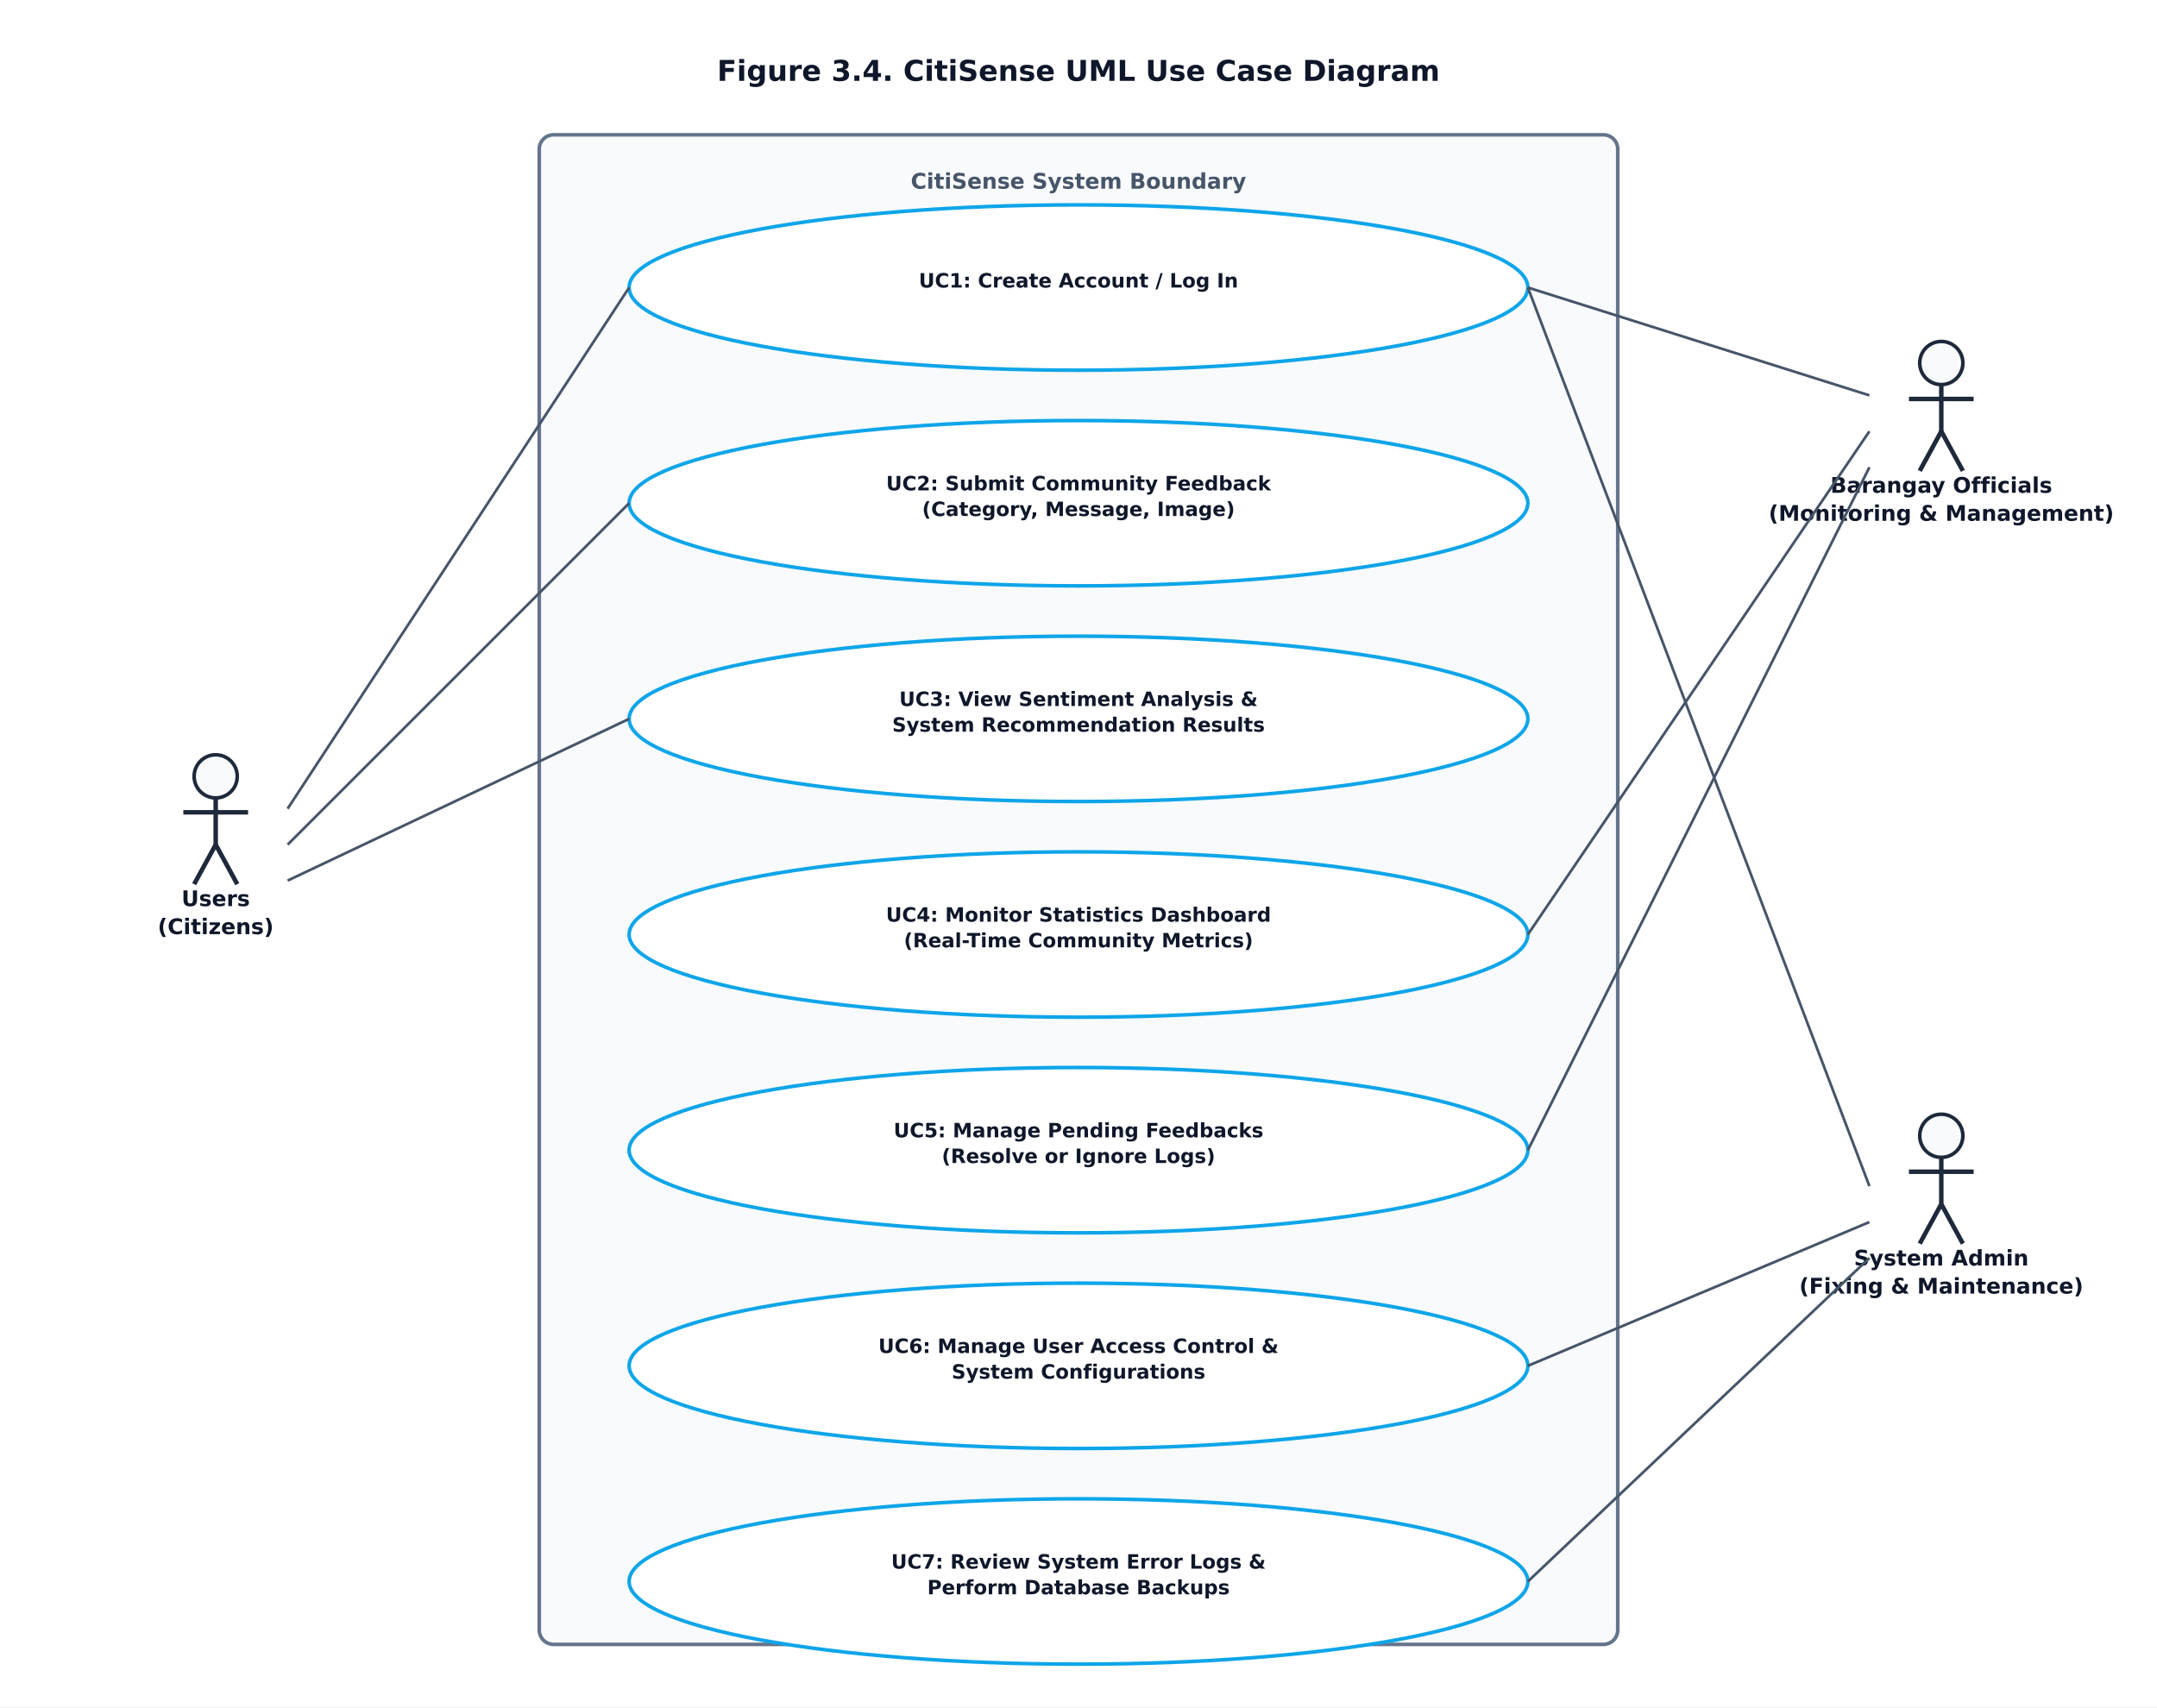
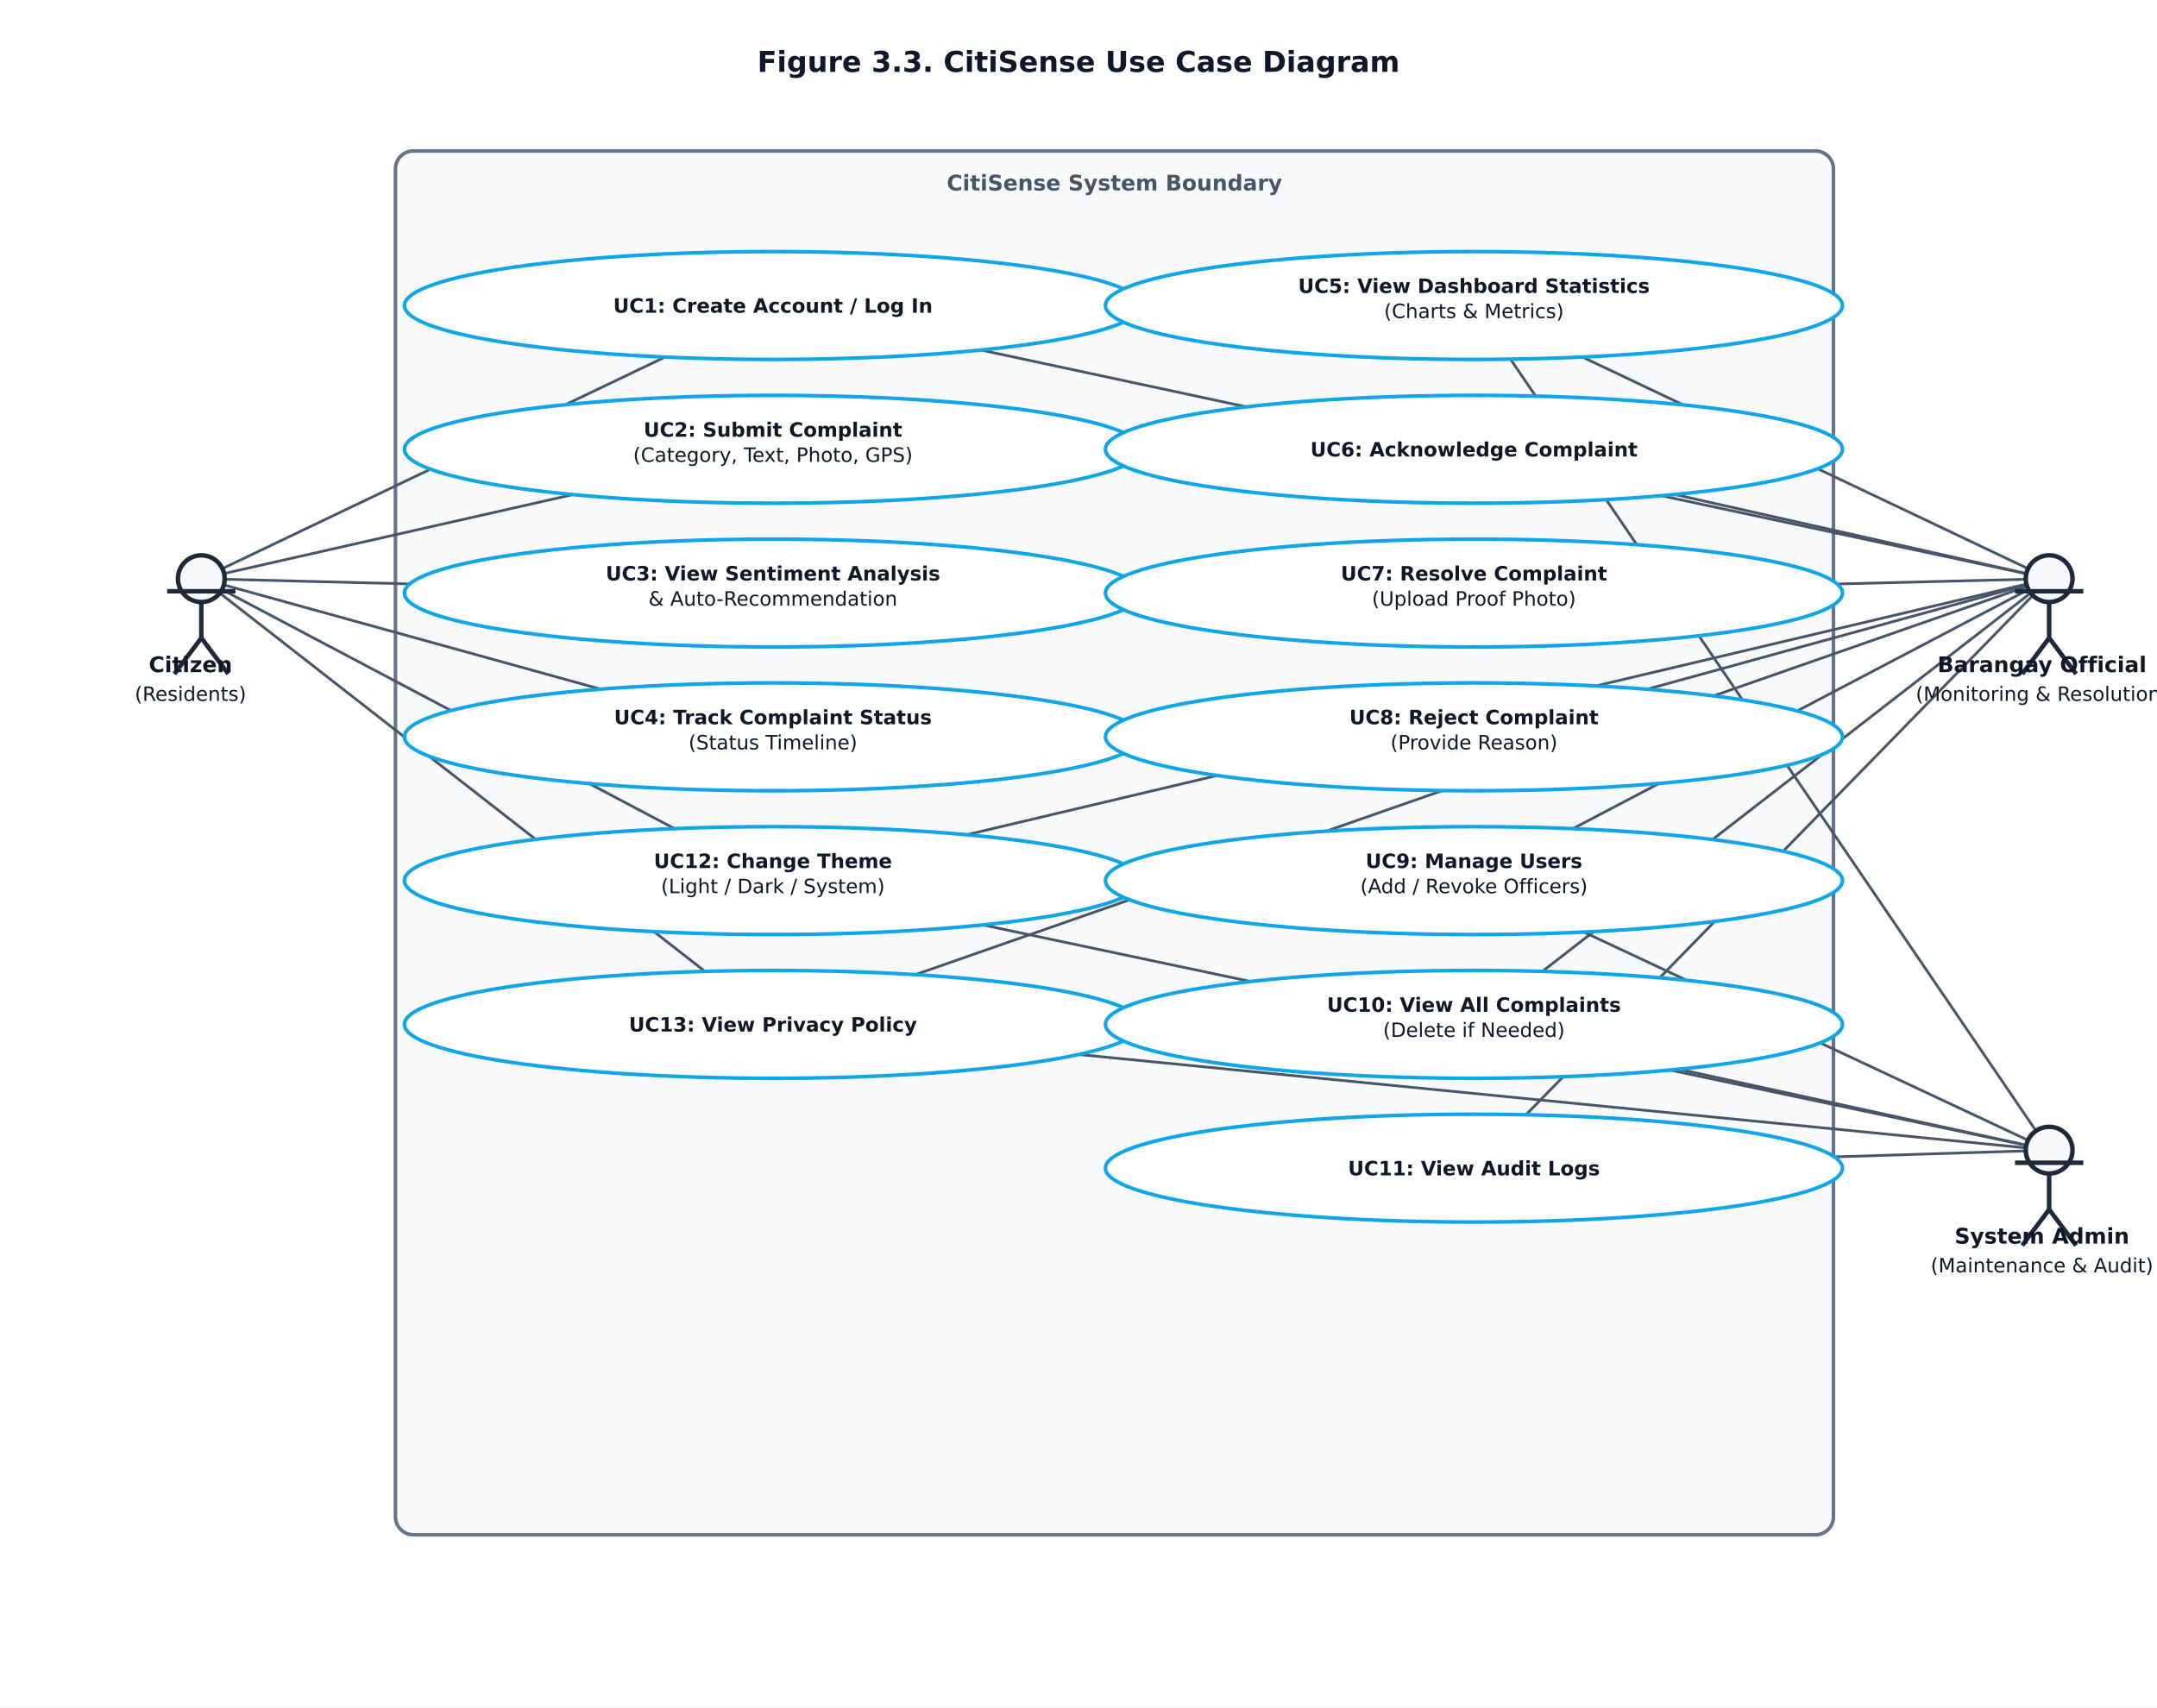
<svg xmlns="http://www.w3.org/2000/svg" viewBox="0 0 1200 950" width="1200" height="950">
  <rect width="100%" height="100%" fill="#ffffff" />
-   <text x="600" y="45" text-anchor="middle" style="font-family: DejaVu Sans, Helvetica, Arial, sans-serif; font-size: 16px; fill: #0f172a; font-weight: bold;">Figure 3.4. CitiSense UML Use Case Diagram</text>
-   <rect x="300" y="75" width="600" height="840" rx="8" ry="8" fill="#f8fafc" stroke="#64748b" stroke-width="2" />
-   <text x="600" y="105" text-anchor="middle" style="font-family: DejaVu Sans, Helvetica, Arial, sans-serif; font-size: 12px; fill: #475569; font-weight: bold;">CitiSense System Boundary</text>
-   <circle cx="120" cy="432" r="12" fill="#f8fafc" stroke="#1e293b" stroke-width="2" />
-   <line x1="120" y1="444" x2="120" y2="470" stroke="#1e293b" stroke-width="2.5" />
-   <line x1="102" y1="452" x2="138" y2="452" stroke="#1e293b" stroke-width="2.5" />
-   <line x1="120" y1="470" x2="108" y2="492" stroke="#1e293b" stroke-width="2.5" />
-   <line x1="120" y1="470" x2="132" y2="492" stroke="#1e293b" stroke-width="2.5" />
-   <text x="120" y="504.2" text-anchor="middle" style="font-family: DejaVu Sans, Helvetica, Arial, sans-serif; font-size: 12px; fill: #0f172a; font-weight: bold;">Users</text>
-   <text x="120" y="519.8" text-anchor="middle" style="font-family: DejaVu Sans, Helvetica, Arial, sans-serif; font-size: 12px; fill: #0f172a; font-weight: bold;">(Citizens)</text>
-   <circle cx="1080" cy="202" r="12" fill="#f8fafc" stroke="#1e293b" stroke-width="2" />
-   <line x1="1080" y1="214" x2="1080" y2="240" stroke="#1e293b" stroke-width="2.5" />
-   <line x1="1062" y1="222" x2="1098" y2="222" stroke="#1e293b" stroke-width="2.5" />
-   <line x1="1080" y1="240" x2="1068" y2="262" stroke="#1e293b" stroke-width="2.5" />
-   <line x1="1080" y1="240" x2="1092" y2="262" stroke="#1e293b" stroke-width="2.5" />
-   <text x="1080" y="274.2" text-anchor="middle" style="font-family: DejaVu Sans, Helvetica, Arial, sans-serif; font-size: 12px; fill: #0f172a; font-weight: bold;">Barangay Officials</text>
-   <text x="1080" y="289.8" text-anchor="middle" style="font-family: DejaVu Sans, Helvetica, Arial, sans-serif; font-size: 12px; fill: #0f172a; font-weight: bold;">(Monitoring &amp; Management)</text>
-   <circle cx="1080" cy="632" r="12" fill="#f8fafc" stroke="#1e293b" stroke-width="2" />
-   <line x1="1080" y1="644" x2="1080" y2="670" stroke="#1e293b" stroke-width="2.5" />
-   <line x1="1062" y1="652" x2="1098" y2="652" stroke="#1e293b" stroke-width="2.5" />
-   <line x1="1080" y1="670" x2="1068" y2="692" stroke="#1e293b" stroke-width="2.5" />
-   <line x1="1080" y1="670" x2="1092" y2="692" stroke="#1e293b" stroke-width="2.5" />
-   <text x="1080" y="704.2" text-anchor="middle" style="font-family: DejaVu Sans, Helvetica, Arial, sans-serif; font-size: 12px; fill: #0f172a; font-weight: bold;">System Admin</text>
-   <text x="1080" y="719.8" text-anchor="middle" style="font-family: DejaVu Sans, Helvetica, Arial, sans-serif; font-size: 12px; fill: #0f172a; font-weight: bold;">(Fixing &amp; Maintenance)</text>
-   <ellipse cx="600" cy="160" rx="250" ry="46" fill="#ffffff" stroke="#0ea5e9" stroke-width="2" />
-   <text x="600" y="160" text-anchor="middle" style="font-family: DejaVu Sans, Helvetica, Arial, sans-serif; font-size: 11px; fill: #0f172a; font-weight: bold;">UC1: Create Account / Log In</text>
-   <ellipse cx="600" cy="280" rx="250" ry="46" fill="#ffffff" stroke="#0ea5e9" stroke-width="2" />
-   <text x="600" y="272.85" text-anchor="middle" style="font-family: DejaVu Sans, Helvetica, Arial, sans-serif; font-size: 11px; fill: #0f172a; font-weight: bold;">UC2: Submit Community Feedback</text>
-   <text x="600" y="287.15" text-anchor="middle" style="font-family: DejaVu Sans, Helvetica, Arial, sans-serif; font-size: 11px; fill: #0f172a; font-weight: bold;">(Category, Message, Image)</text>
-   <ellipse cx="600" cy="400" rx="250" ry="46" fill="#ffffff" stroke="#0ea5e9" stroke-width="2" />
-   <text x="600" y="392.85" text-anchor="middle" style="font-family: DejaVu Sans, Helvetica, Arial, sans-serif; font-size: 11px; fill: #0f172a; font-weight: bold;">UC3: View Sentiment Analysis &amp;</text>
-   <text x="600" y="407.15" text-anchor="middle" style="font-family: DejaVu Sans, Helvetica, Arial, sans-serif; font-size: 11px; fill: #0f172a; font-weight: bold;">System Recommendation Results</text>
-   <ellipse cx="600" cy="520" rx="250" ry="46" fill="#ffffff" stroke="#0ea5e9" stroke-width="2" />
-   <text x="600" y="512.85" text-anchor="middle" style="font-family: DejaVu Sans, Helvetica, Arial, sans-serif; font-size: 11px; fill: #0f172a; font-weight: bold;">UC4: Monitor Statistics Dashboard</text>
-   <text x="600" y="527.15" text-anchor="middle" style="font-family: DejaVu Sans, Helvetica, Arial, sans-serif; font-size: 11px; fill: #0f172a; font-weight: bold;">(Real-Time Community Metrics)</text>
-   <ellipse cx="600" cy="640" rx="250" ry="46" fill="#ffffff" stroke="#0ea5e9" stroke-width="2" />
-   <text x="600" y="632.85" text-anchor="middle" style="font-family: DejaVu Sans, Helvetica, Arial, sans-serif; font-size: 11px; fill: #0f172a; font-weight: bold;">UC5: Manage Pending Feedbacks</text>
-   <text x="600" y="647.15" text-anchor="middle" style="font-family: DejaVu Sans, Helvetica, Arial, sans-serif; font-size: 11px; fill: #0f172a; font-weight: bold;">(Resolve or Ignore Logs)</text>
-   <ellipse cx="600" cy="760" rx="250" ry="46" fill="#ffffff" stroke="#0ea5e9" stroke-width="2" />
-   <text x="600" y="752.85" text-anchor="middle" style="font-family: DejaVu Sans, Helvetica, Arial, sans-serif; font-size: 11px; fill: #0f172a; font-weight: bold;">UC6: Manage User Access Control &amp;</text>
-   <text x="600" y="767.15" text-anchor="middle" style="font-family: DejaVu Sans, Helvetica, Arial, sans-serif; font-size: 11px; fill: #0f172a; font-weight: bold;">System Configurations</text>
-   <ellipse cx="600" cy="880" rx="250" ry="46" fill="#ffffff" stroke="#0ea5e9" stroke-width="2" />
-   <text x="600" y="872.85" text-anchor="middle" style="font-family: DejaVu Sans, Helvetica, Arial, sans-serif; font-size: 11px; fill: #0f172a; font-weight: bold;">UC7: Review System Error Logs &amp;</text>
-   <text x="600" y="887.15" text-anchor="middle" style="font-family: DejaVu Sans, Helvetica, Arial, sans-serif; font-size: 11px; fill: #0f172a; font-weight: bold;">Perform Database Backups</text>
-   <line x1="160" y1="450" x2="350" y2="160" stroke="#475569" stroke-width="1.5" />
-   <line x1="160" y1="470" x2="350" y2="280" stroke="#475569" stroke-width="1.5" />
-   <line x1="160" y1="490" x2="350" y2="400" stroke="#475569" stroke-width="1.5" />
-   <line x1="1040" y1="220" x2="850" y2="160" stroke="#475569" stroke-width="1.5" />
-   <line x1="1040" y1="240" x2="850" y2="520" stroke="#475569" stroke-width="1.5" />
-   <line x1="1040" y1="260" x2="850" y2="640" stroke="#475569" stroke-width="1.5" />
-   <line x1="1040" y1="660" x2="850" y2="160" stroke="#475569" stroke-width="1.5" />
-   <line x1="1040" y1="680" x2="850" y2="760" stroke="#475569" stroke-width="1.5" />
-   <line x1="1040" y1="700" x2="850" y2="880" stroke="#475569" stroke-width="1.5" />
+   <text x="600" y="40" text-anchor="middle" style="font-family: DejaVu Sans, Helvetica, Arial, sans-serif; font-size:16px; fill:#0f172a; font-weight:bold;">Figure 3.3. CitiSense Use Case Diagram</text>
+   <rect x="220" y="84" width="800" height="770" rx="10" ry="10" fill="#f8fafc" stroke="#64748b" stroke-width="2" />
+   <text x="620" y="106" text-anchor="middle" style="font-family: DejaVu Sans, Helvetica, Arial, sans-serif; font-size:12px; fill:#475569; font-weight:bold;">CitiSense System Boundary</text>
+   <line x1="112" y1="322" x2="369.987" y2="198.686" stroke="#475569" stroke-width="1.5" />
+   <line x1="112" y1="322" x2="318.721" y2="275.195" stroke="#475569" stroke-width="1.5" />
+   <line x1="112" y1="322" x2="227.964" y2="324.917" stroke="#475569" stroke-width="1.5" />
+   <line x1="112" y1="322" x2="334.166" y2="383.48" stroke="#475569" stroke-width="1.5" />
+   <line x1="112" y1="322" x2="375.275" y2="461.089" stroke="#475569" stroke-width="1.5" />
+   <line x1="112" y1="322" x2="392.192" y2="540.515" stroke="#475569" stroke-width="1.5" />
+   <line x1="1140" y1="322" x2="880.358" y2="198.67" stroke="#475569" stroke-width="1.5" />
+   <line x1="1140" y1="322" x2="931.772" y2="275.149" stroke="#475569" stroke-width="1.5" />
+   <line x1="1140" y1="322" x2="1022.073" y2="324.948" stroke="#475569" stroke-width="1.5" />
+   <line x1="1140" y1="322" x2="916.304" y2="383.516" stroke="#475569" stroke-width="1.5" />
+   <line x1="1140" y1="322" x2="875.044" y2="461.102" stroke="#475569" stroke-width="1.5" />
+   <line x1="1140" y1="322" x2="858.037" y2="540.521" stroke="#475569" stroke-width="1.5" />
+   <line x1="1140" y1="322" x2="848.974" y2="620.301" stroke="#475569" stroke-width="1.5" />
+   <line x1="1140" y1="322" x2="545.686" y2="194.767" stroke="#475569" stroke-width="1.5" />
+   <line x1="1140" y1="322" x2="537.829" y2="464.485" stroke="#475569" stroke-width="1.5" />
+   <line x1="1140" y1="322" x2="509.216" y2="542.33" stroke="#475569" stroke-width="1.5" />
+   <line x1="1140" y1="640" x2="840.325" y2="199.852" stroke="#475569" stroke-width="1.5" />
+   <line x1="1140" y1="640" x2="881.092" y2="518.637" stroke="#475569" stroke-width="1.5" />
+   <line x1="1140" y1="640" x2="933.987" y2="594.935" stroke="#475569" stroke-width="1.5" />
+   <line x1="1140" y1="640" x2="1020.48" y2="643.735" stroke="#475569" stroke-width="1.5" />
+   <line x1="1140" y1="640" x2="546.731" y2="514.661" stroke="#475569" stroke-width="1.5" />
+   <line x1="1140" y1="640" x2="600.016" y2="586.762" stroke="#475569" stroke-width="1.5" />
+   <circle cx="112" cy="322" r="13" fill="#f8fafc" stroke="#1e293b" stroke-width="2.5" />
+   <line x1="112" y1="335" x2="112" y2="355" stroke="#1e293b" stroke-width="2.5" />
+   <line x1="93" y1="329" x2="131" y2="329" stroke="#1e293b" stroke-width="2.5" />
+   <line x1="112" y1="355" x2="97" y2="375" stroke="#1e293b" stroke-width="2.5" />
+   <line x1="112" y1="355" x2="127" y2="375" stroke="#1e293b" stroke-width="2.5" />
+   <text x="106" y="374" text-anchor="middle" style="font-family: DejaVu Sans, Helvetica, Arial, sans-serif; font-size:12px; fill:#0f172a; font-weight:bold;">Citizen</text>
+   <text x="106" y="390" text-anchor="middle" style="font-family: DejaVu Sans, Helvetica, Arial, sans-serif; font-size:11px; fill:#0f172a;">(Residents)</text>
+   <circle cx="1140" cy="322" r="13" fill="#f8fafc" stroke="#1e293b" stroke-width="2.5" />
+   <line x1="1140" y1="335" x2="1140" y2="355" stroke="#1e293b" stroke-width="2.5" />
+   <line x1="1121" y1="329" x2="1159" y2="329" stroke="#1e293b" stroke-width="2.5" />
+   <line x1="1140" y1="355" x2="1125" y2="375" stroke="#1e293b" stroke-width="2.5" />
+   <line x1="1140" y1="355" x2="1155" y2="375" stroke="#1e293b" stroke-width="2.5" />
+   <text x="1136" y="374" text-anchor="middle" style="font-family: DejaVu Sans, Helvetica, Arial, sans-serif; font-size:12px; fill:#0f172a; font-weight:bold;">Barangay Official</text>
+   <text x="1136" y="390" text-anchor="middle" style="font-family: DejaVu Sans, Helvetica, Arial, sans-serif; font-size:11px; fill:#0f172a;">(Monitoring &amp; Resolution)</text>
+   <circle cx="1140" cy="640" r="13" fill="#f8fafc" stroke="#1e293b" stroke-width="2.5" />
+   <line x1="1140" y1="653" x2="1140" y2="673" stroke="#1e293b" stroke-width="2.5" />
+   <line x1="1121" y1="647" x2="1159" y2="647" stroke="#1e293b" stroke-width="2.5" />
+   <line x1="1140" y1="673" x2="1125" y2="693" stroke="#1e293b" stroke-width="2.5" />
+   <line x1="1140" y1="673" x2="1155" y2="693" stroke="#1e293b" stroke-width="2.5" />
+   <text x="1136" y="692" text-anchor="middle" style="font-family: DejaVu Sans, Helvetica, Arial, sans-serif; font-size:12px; fill:#0f172a; font-weight:bold;">System Admin</text>
+   <text x="1136" y="708" text-anchor="middle" style="font-family: DejaVu Sans, Helvetica, Arial, sans-serif; font-size:11px; fill:#0f172a;">(Maintenance &amp; Audit)</text>
+   <ellipse cx="430" cy="170" rx="205" ry="30" fill="#ffffff" stroke="#0ea5e9" stroke-width="2" />
+   <text x="430" y="174" text-anchor="middle" style="font-family: DejaVu Sans, Helvetica, Arial, sans-serif; font-size:11px; fill:#0f172a; font-weight:bold;">UC1: Create Account / Log In</text>
+   <ellipse cx="430" cy="250" rx="205" ry="30" fill="#ffffff" stroke="#0ea5e9" stroke-width="2" />
+   <text x="430" y="243" text-anchor="middle" style="font-family: DejaVu Sans, Helvetica, Arial, sans-serif; font-size:11px; fill:#0f172a; font-weight:bold;">UC2: Submit Complaint</text>
+   <text x="430" y="257" text-anchor="middle" style="font-family: DejaVu Sans, Helvetica, Arial, sans-serif; font-size:11px; fill:#0f172a;">(Category, Text, Photo, GPS)</text>
+   <ellipse cx="430" cy="330" rx="205" ry="30" fill="#ffffff" stroke="#0ea5e9" stroke-width="2" />
+   <text x="430" y="323" text-anchor="middle" style="font-family: DejaVu Sans, Helvetica, Arial, sans-serif; font-size:11px; fill:#0f172a; font-weight:bold;">UC3: View Sentiment Analysis</text>
+   <text x="430" y="337" text-anchor="middle" style="font-family: DejaVu Sans, Helvetica, Arial, sans-serif; font-size:11px; fill:#0f172a;">&amp; Auto-Recommendation</text>
+   <ellipse cx="430" cy="410" rx="205" ry="30" fill="#ffffff" stroke="#0ea5e9" stroke-width="2" />
+   <text x="430" y="403" text-anchor="middle" style="font-family: DejaVu Sans, Helvetica, Arial, sans-serif; font-size:11px; fill:#0f172a; font-weight:bold;">UC4: Track Complaint Status</text>
+   <text x="430" y="417" text-anchor="middle" style="font-family: DejaVu Sans, Helvetica, Arial, sans-serif; font-size:11px; fill:#0f172a;">(Status Timeline)</text>
+   <ellipse cx="430" cy="490" rx="205" ry="30" fill="#ffffff" stroke="#0ea5e9" stroke-width="2" />
+   <text x="430" y="483" text-anchor="middle" style="font-family: DejaVu Sans, Helvetica, Arial, sans-serif; font-size:11px; fill:#0f172a; font-weight:bold;">UC12: Change Theme</text>
+   <text x="430" y="497" text-anchor="middle" style="font-family: DejaVu Sans, Helvetica, Arial, sans-serif; font-size:11px; fill:#0f172a;">(Light / Dark / System)</text>
+   <ellipse cx="430" cy="570" rx="205" ry="30" fill="#ffffff" stroke="#0ea5e9" stroke-width="2" />
+   <text x="430" y="574" text-anchor="middle" style="font-family: DejaVu Sans, Helvetica, Arial, sans-serif; font-size:11px; fill:#0f172a; font-weight:bold;">UC13: View Privacy Policy</text>
+   <ellipse cx="820" cy="170" rx="205" ry="30" fill="#ffffff" stroke="#0ea5e9" stroke-width="2" />
+   <text x="820" y="163" text-anchor="middle" style="font-family: DejaVu Sans, Helvetica, Arial, sans-serif; font-size:11px; fill:#0f172a; font-weight:bold;">UC5: View Dashboard Statistics</text>
+   <text x="820" y="177" text-anchor="middle" style="font-family: DejaVu Sans, Helvetica, Arial, sans-serif; font-size:11px; fill:#0f172a;">(Charts &amp; Metrics)</text>
+   <ellipse cx="820" cy="250" rx="205" ry="30" fill="#ffffff" stroke="#0ea5e9" stroke-width="2" />
+   <text x="820" y="254" text-anchor="middle" style="font-family: DejaVu Sans, Helvetica, Arial, sans-serif; font-size:11px; fill:#0f172a; font-weight:bold;">UC6: Acknowledge Complaint</text>
+   <ellipse cx="820" cy="330" rx="205" ry="30" fill="#ffffff" stroke="#0ea5e9" stroke-width="2" />
+   <text x="820" y="323" text-anchor="middle" style="font-family: DejaVu Sans, Helvetica, Arial, sans-serif; font-size:11px; fill:#0f172a; font-weight:bold;">UC7: Resolve Complaint</text>
+   <text x="820" y="337" text-anchor="middle" style="font-family: DejaVu Sans, Helvetica, Arial, sans-serif; font-size:11px; fill:#0f172a;">(Upload Proof Photo)</text>
+   <ellipse cx="820" cy="410" rx="205" ry="30" fill="#ffffff" stroke="#0ea5e9" stroke-width="2" />
+   <text x="820" y="403" text-anchor="middle" style="font-family: DejaVu Sans, Helvetica, Arial, sans-serif; font-size:11px; fill:#0f172a; font-weight:bold;">UC8: Reject Complaint</text>
+   <text x="820" y="417" text-anchor="middle" style="font-family: DejaVu Sans, Helvetica, Arial, sans-serif; font-size:11px; fill:#0f172a;">(Provide Reason)</text>
+   <ellipse cx="820" cy="490" rx="205" ry="30" fill="#ffffff" stroke="#0ea5e9" stroke-width="2" />
+   <text x="820" y="483" text-anchor="middle" style="font-family: DejaVu Sans, Helvetica, Arial, sans-serif; font-size:11px; fill:#0f172a; font-weight:bold;">UC9: Manage Users</text>
+   <text x="820" y="497" text-anchor="middle" style="font-family: DejaVu Sans, Helvetica, Arial, sans-serif; font-size:11px; fill:#0f172a;">(Add / Revoke Officers)</text>
+   <ellipse cx="820" cy="570" rx="205" ry="30" fill="#ffffff" stroke="#0ea5e9" stroke-width="2" />
+   <text x="820" y="563" text-anchor="middle" style="font-family: DejaVu Sans, Helvetica, Arial, sans-serif; font-size:11px; fill:#0f172a; font-weight:bold;">UC10: View All Complaints</text>
+   <text x="820" y="577" text-anchor="middle" style="font-family: DejaVu Sans, Helvetica, Arial, sans-serif; font-size:11px; fill:#0f172a;">(Delete if Needed)</text>
+   <ellipse cx="820" cy="650" rx="205" ry="30" fill="#ffffff" stroke="#0ea5e9" stroke-width="2" />
+   <text x="820" y="654" text-anchor="middle" style="font-family: DejaVu Sans, Helvetica, Arial, sans-serif; font-size:11px; fill:#0f172a; font-weight:bold;">UC11: View Audit Logs</text>
</svg>
